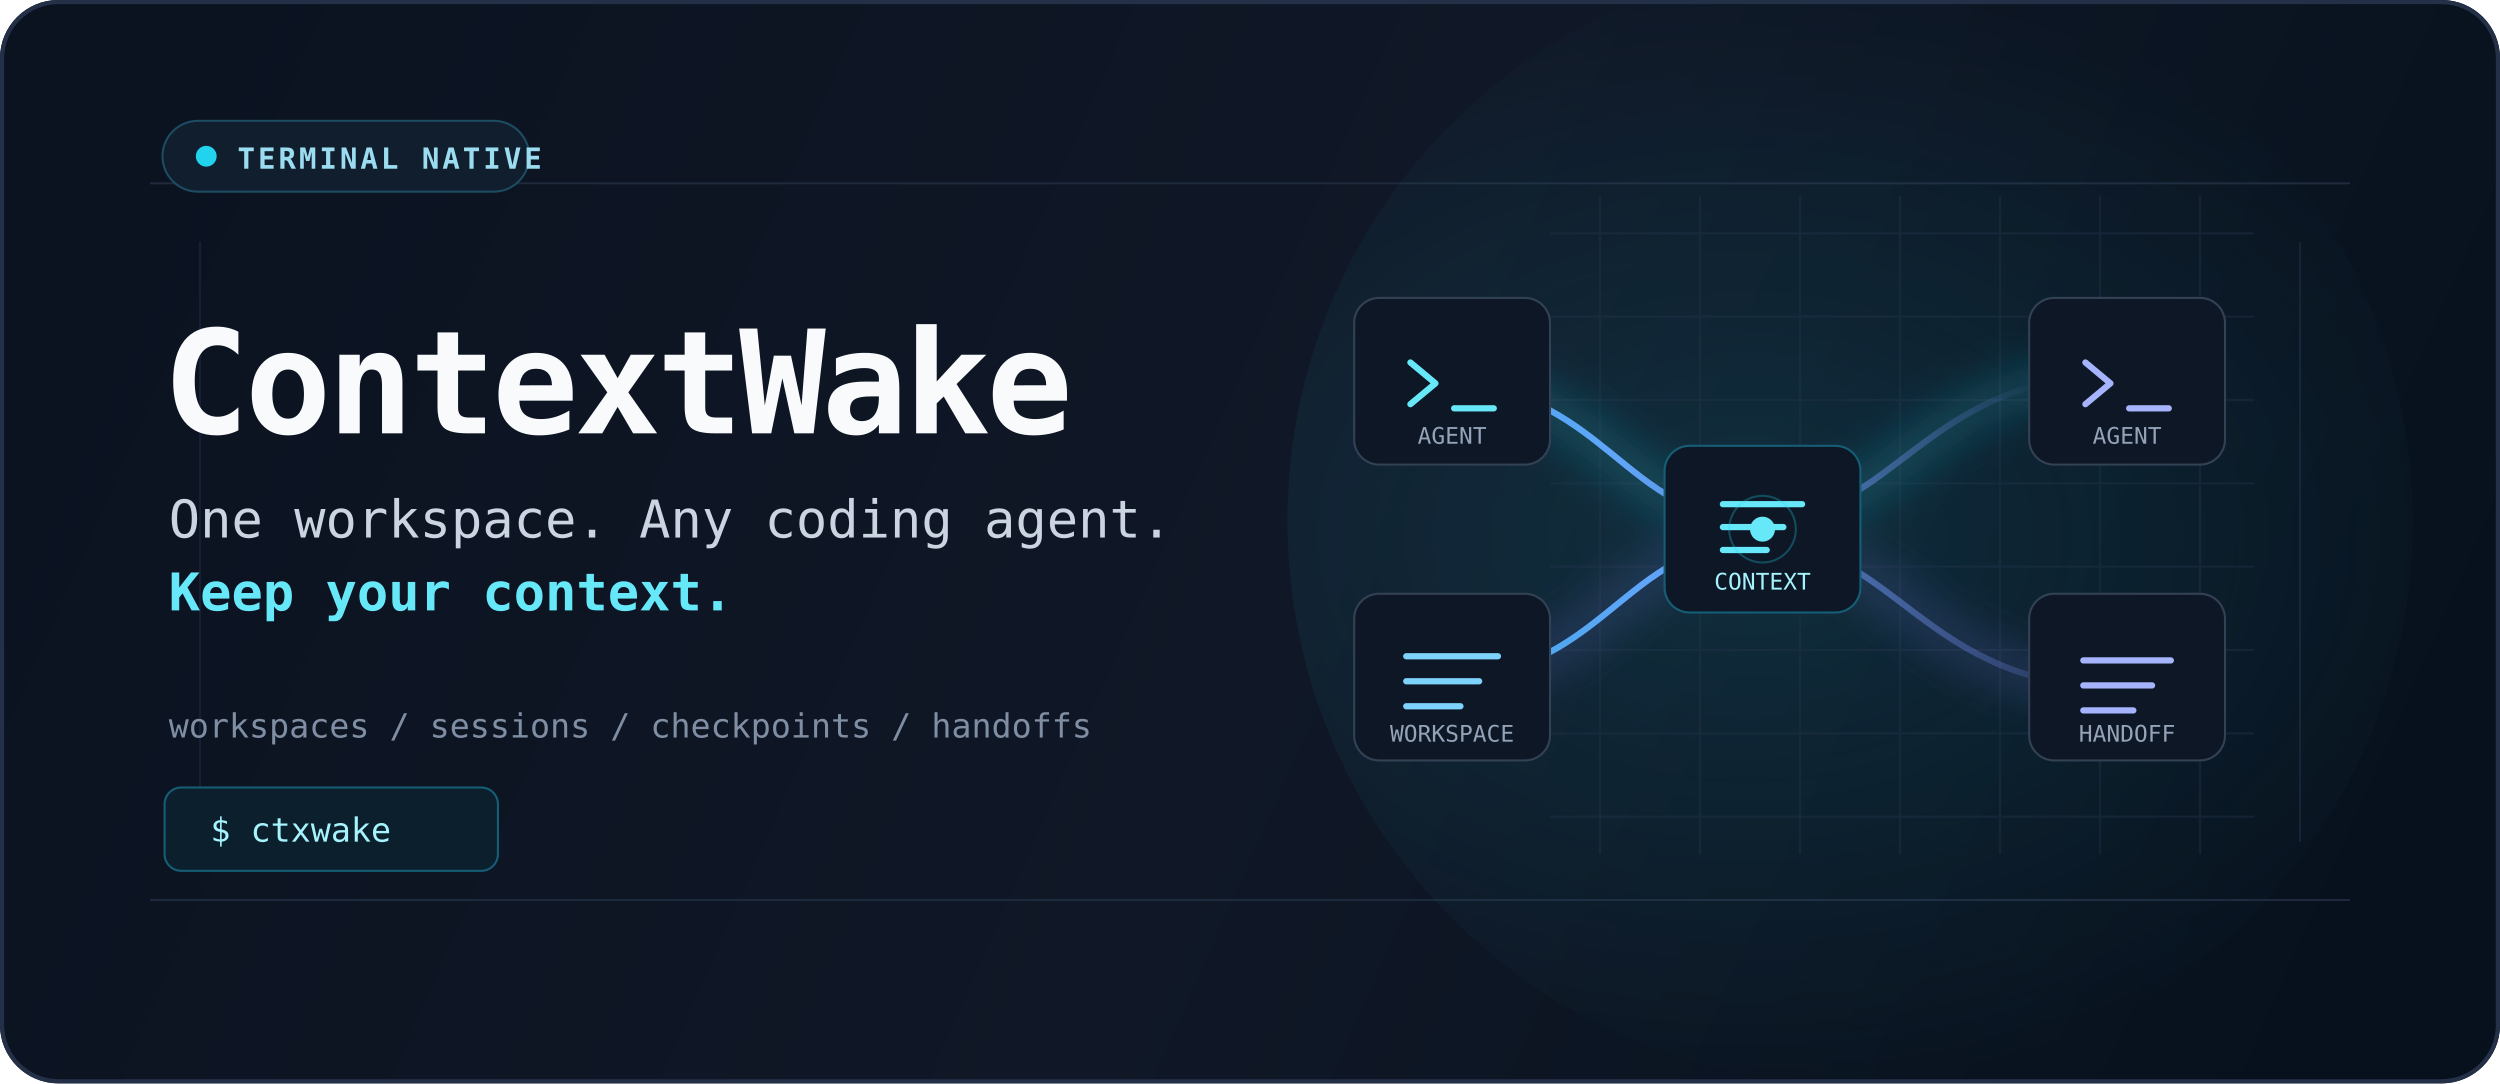
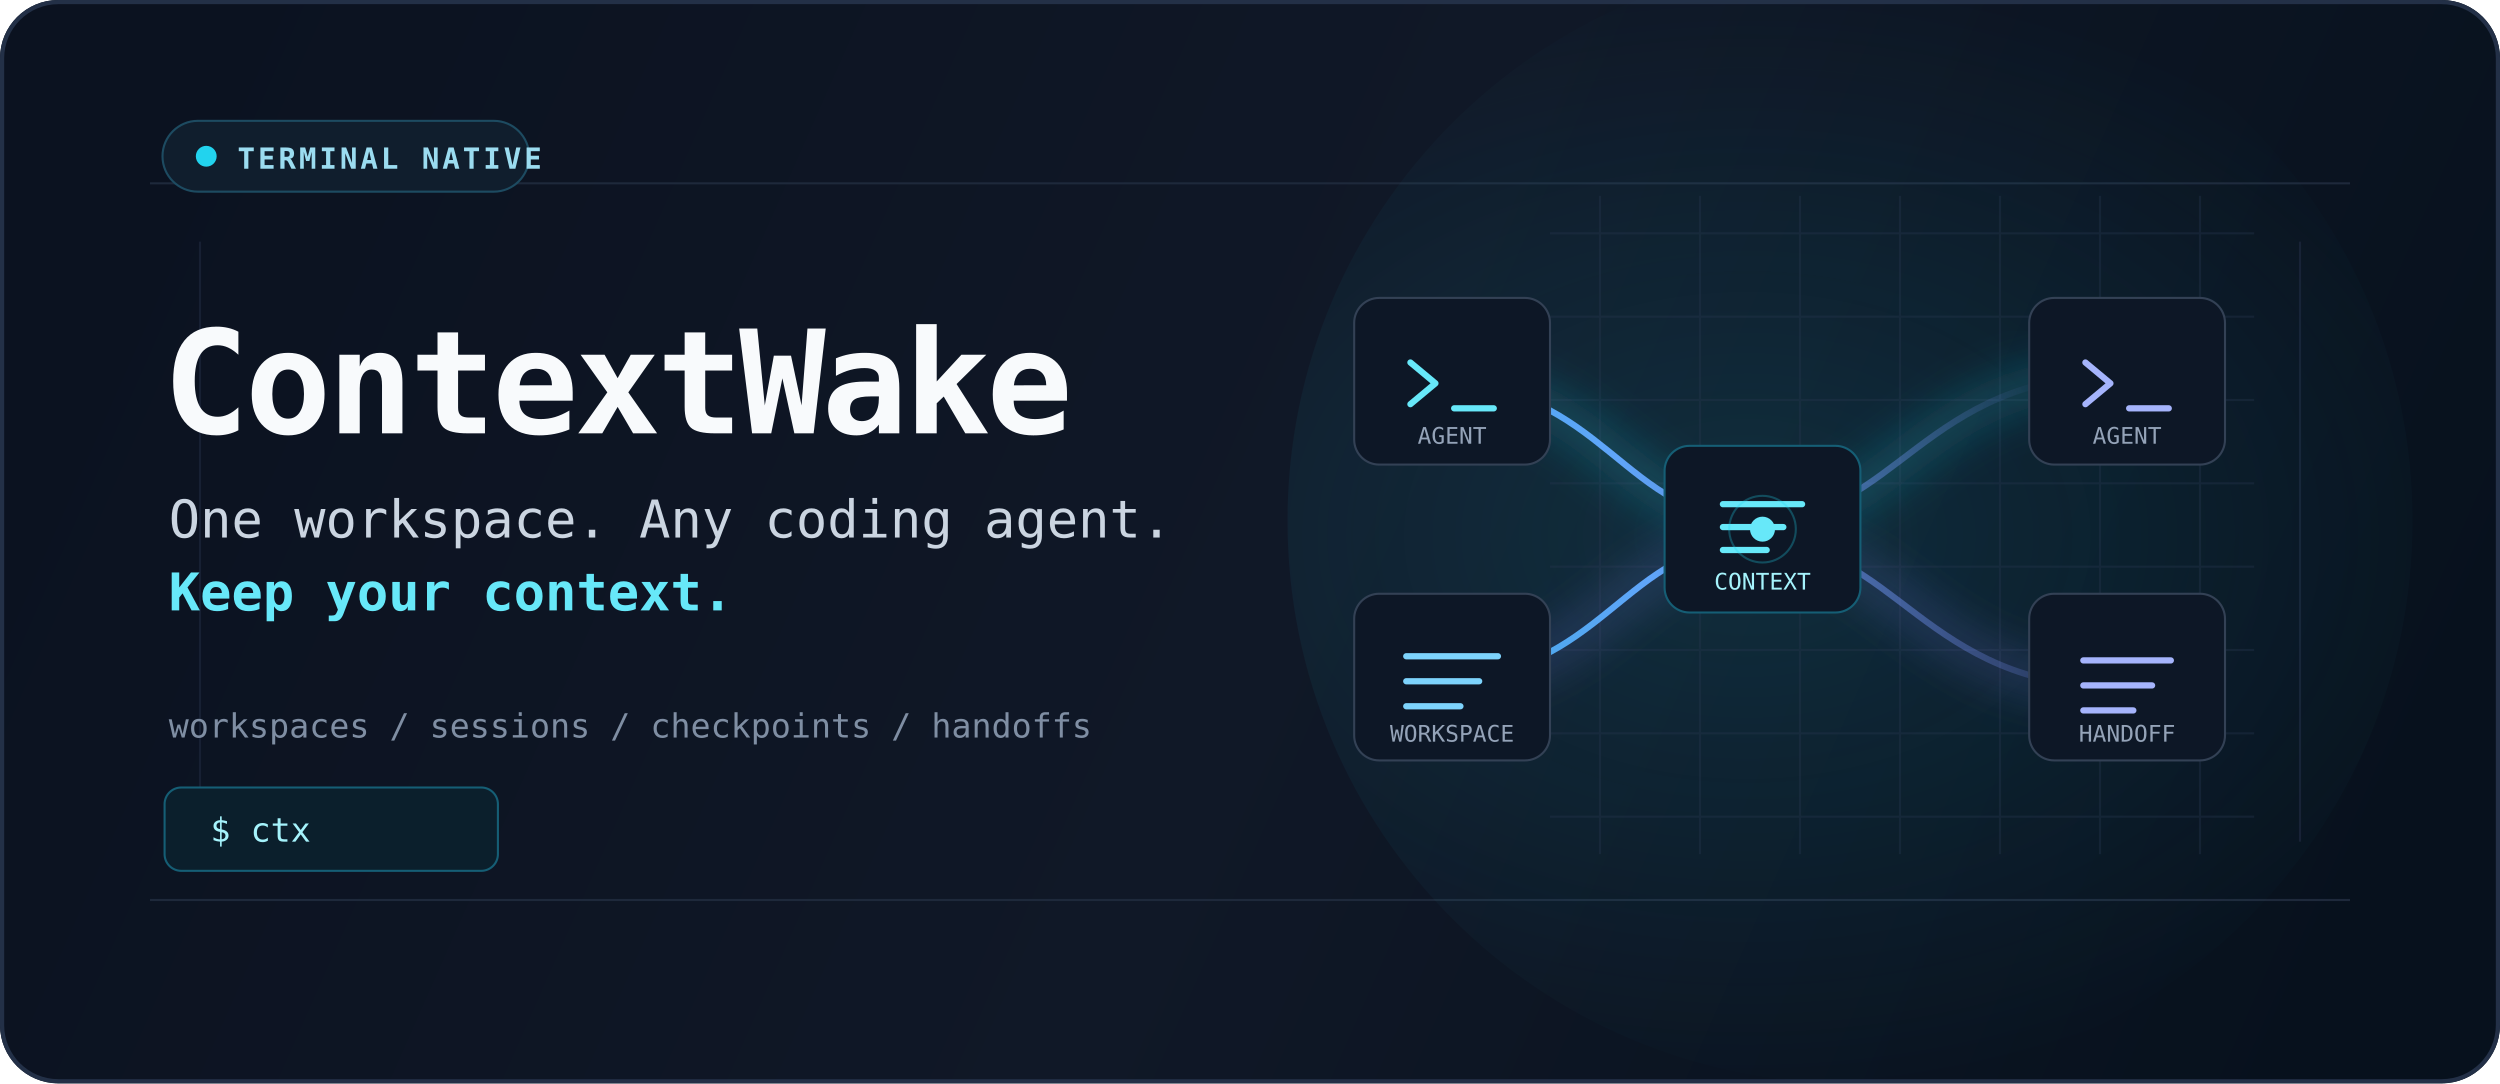
<svg xmlns="http://www.w3.org/2000/svg" width="1200" height="520" viewBox="0 0 1200 520" role="img" aria-labelledby="title description">
  <defs>
    <linearGradient id="background" x1="80" y1="30" x2="1120" y2="490" gradientUnits="userSpaceOnUse">
      <stop stop-color="#0b1220" />
      <stop offset="0.52" stop-color="#101827" />
      <stop offset="1" stop-color="#07111d" />
    </linearGradient>
    <linearGradient id="wake" x1="266" y1="359" x2="979" y2="177" gradientUnits="userSpaceOnUse">
      <stop stop-color="#22d3ee" stop-opacity="0" />
      <stop offset="0.36" stop-color="#22d3ee" stop-opacity="0.75" />
      <stop offset="0.72" stop-color="#60a5fa" />
      <stop offset="1" stop-color="#818cf8" stop-opacity="0" />
    </linearGradient>
    <radialGradient id="glow" cx="0" cy="0" r="1" gradientTransform="translate(839 257) rotate(180) scale(377 270)" gradientUnits="userSpaceOnUse">
      <stop stop-color="#22d3ee" stop-opacity="0.13" />
      <stop offset="1" stop-color="#22d3ee" stop-opacity="0" />
    </radialGradient>
    <filter id="soft-glow" x="-30%" y="-30%" width="160%" height="160%">
      <feGaussianBlur stdDeviation="10" />
    </filter>
  </defs>
  <rect width="1200" height="520" rx="28" fill="url(#background)" />
  <rect x="1" y="1" width="1198" height="518" rx="27" fill="none" stroke="#233047" stroke-width="2" />
  <path d="M72 88H1128M72 432H1128" stroke="#1e293b" />
  <path d="M96 116V404M1104 116V404" stroke="#172033" />
  <circle cx="888" cy="250" r="270" fill="url(#glow)" />
  <g opacity="0.38" stroke="#26354b">
    <path d="M744 112H1082M744 152H1082M744 192H1082M744 232H1082M744 272H1082M744 312H1082M744 352H1082M744 392H1082" />
    <path d="M768 94V410M816 94V410M864 94V410M912 94V410M960 94V410M1008 94V410M1056 94V410" />
  </g>
  <g font-family="ui-monospace, SFMono-Regular, Menlo, Consolas, monospace">
    <rect x="78" y="58" width="176" height="34" rx="17" fill="#101e2d" stroke="#1d4b61" />
    <circle cx="99" cy="75" r="5" fill="#22d3ee" />
    <text x="114" y="81" fill="#9bdcf0" font-size="14" font-weight="600" letter-spacing="1.4">TERMINAL NATIVE</text>
    <text x="78" y="208" fill="#f8fafc" font-size="69" font-weight="700" letter-spacing="-2">ContextWake</text>
    <text x="81" y="258" fill="#cbd5e1" font-size="25">One workspace. Any coding agent.</text>
    <text x="81" y="293" fill="#67e8f9" font-size="25" font-weight="650">Keep your context.</text>
    <text x="81" y="354" fill="#7f8ea3" font-size="16">workspaces  /  sessions  /  checkpoints  /  handoffs</text>
    <rect x="79" y="378" width="160" height="40" rx="8" fill="#0b1f2c" stroke="#155e75" />
-     <text x="101" y="404" fill="#a5f3fc" font-size="16">$ ctxwake</text>
+     <text x="101" y="404" fill="#a5f3fc" font-size="16">$ ctx</text>
  </g>
  <g fill="none" stroke-linecap="round" stroke-linejoin="round">
    <path d="M690 184C770 184 779 250 844 250C910 250 923 180 1018 180" stroke="#22d3ee" stroke-opacity="0.2" stroke-width="19" filter="url(#soft-glow)" />
    <path d="M690 184C770 184 779 250 844 250C910 250 923 180 1018 180" stroke="url(#wake)" stroke-width="3" />
    <path d="M690 326C770 326 779 260 844 260C910 260 923 330 1018 330" stroke="#818cf8" stroke-opacity="0.17" stroke-width="19" filter="url(#soft-glow)" />
    <path d="M690 326C770 326 779 260 844 260C910 260 923 330 1018 330" stroke="url(#wake)" stroke-width="3" />
  </g>
  <g font-family="ui-monospace, SFMono-Regular, Menlo, Consolas, monospace" text-anchor="middle">
    <g>
      <rect x="650" y="143" width="94" height="80" rx="12" fill="#0d1726" stroke="#334155" />
      <path d="M677 174L689 184L677 194M698 196H717" stroke="#67e8f9" stroke-width="3" fill="none" stroke-linecap="round" stroke-linejoin="round" />
      <text x="697" y="213" fill="#94a3b8" font-size="11">AGENT</text>
    </g>
    <g>
      <rect x="799" y="214" width="94" height="80" rx="12" fill="#0d1726" stroke="#155e75" />
      <path d="M827 242H865M827 253H856M827 264H848" stroke="#67e8f9" stroke-width="3" stroke-linecap="round" />
      <text x="846" y="283" fill="#a5f3fc" font-size="11">CONTEXT</text>
    </g>
    <g>
      <rect x="974" y="143" width="94" height="80" rx="12" fill="#0d1726" stroke="#334155" />
      <path d="M1001 174L1013 184L1001 194M1022 196H1041" stroke="#a5b4fc" stroke-width="3" fill="none" stroke-linecap="round" stroke-linejoin="round" />
      <text x="1021" y="213" fill="#94a3b8" font-size="11">AGENT</text>
    </g>
    <g>
      <rect x="650" y="285" width="94" height="80" rx="12" fill="#0d1726" stroke="#334155" />
      <path d="M675 315H719M675 327H710M675 339H701" stroke="#7dd3fc" stroke-width="3" stroke-linecap="round" />
      <text x="697" y="356" fill="#94a3b8" font-size="11">WORKSPACE</text>
    </g>
    <g>
      <rect x="974" y="285" width="94" height="80" rx="12" fill="#0d1726" stroke="#334155" />
      <path d="M1000 317H1042M1000 329H1033M1000 341H1024" stroke="#a5b4fc" stroke-width="3" stroke-linecap="round" />
      <text x="1021" y="356" fill="#94a3b8" font-size="11">HANDOFF</text>
    </g>
  </g>
  <circle cx="846" cy="254" r="6" fill="#67e8f9" />
  <circle cx="846" cy="254" r="16" fill="none" stroke="#22d3ee" stroke-opacity="0.28" />
</svg>
